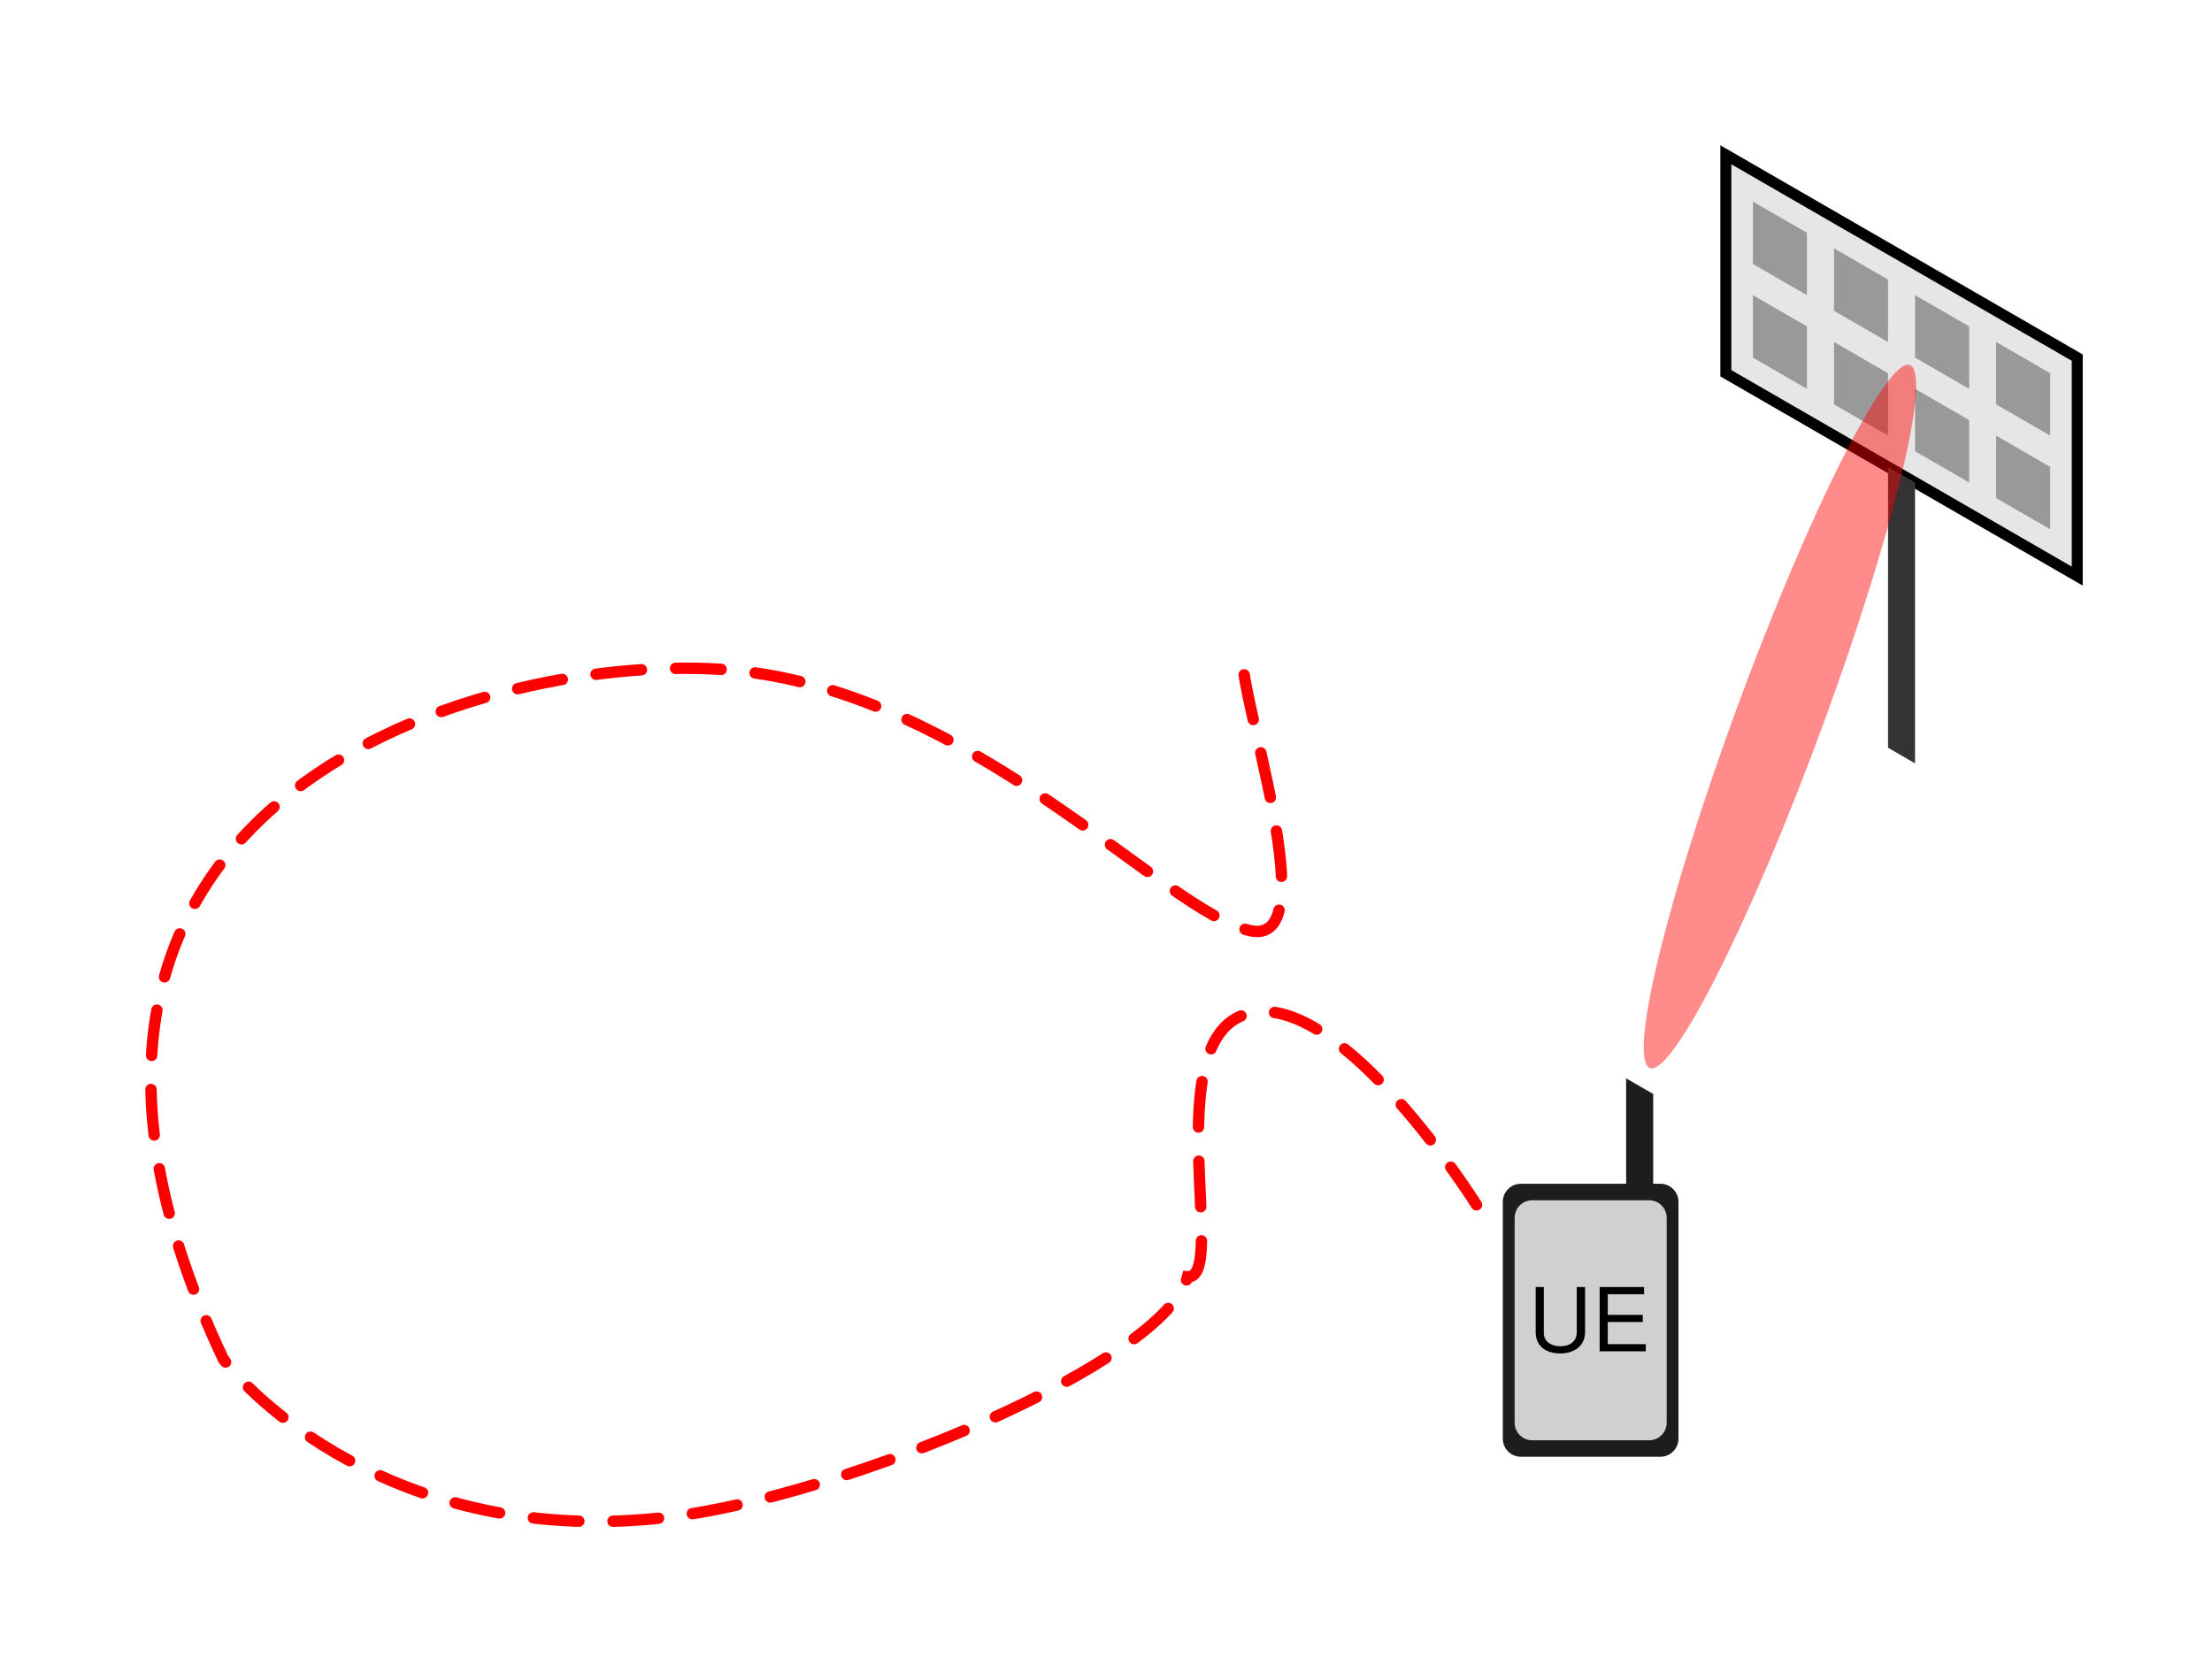
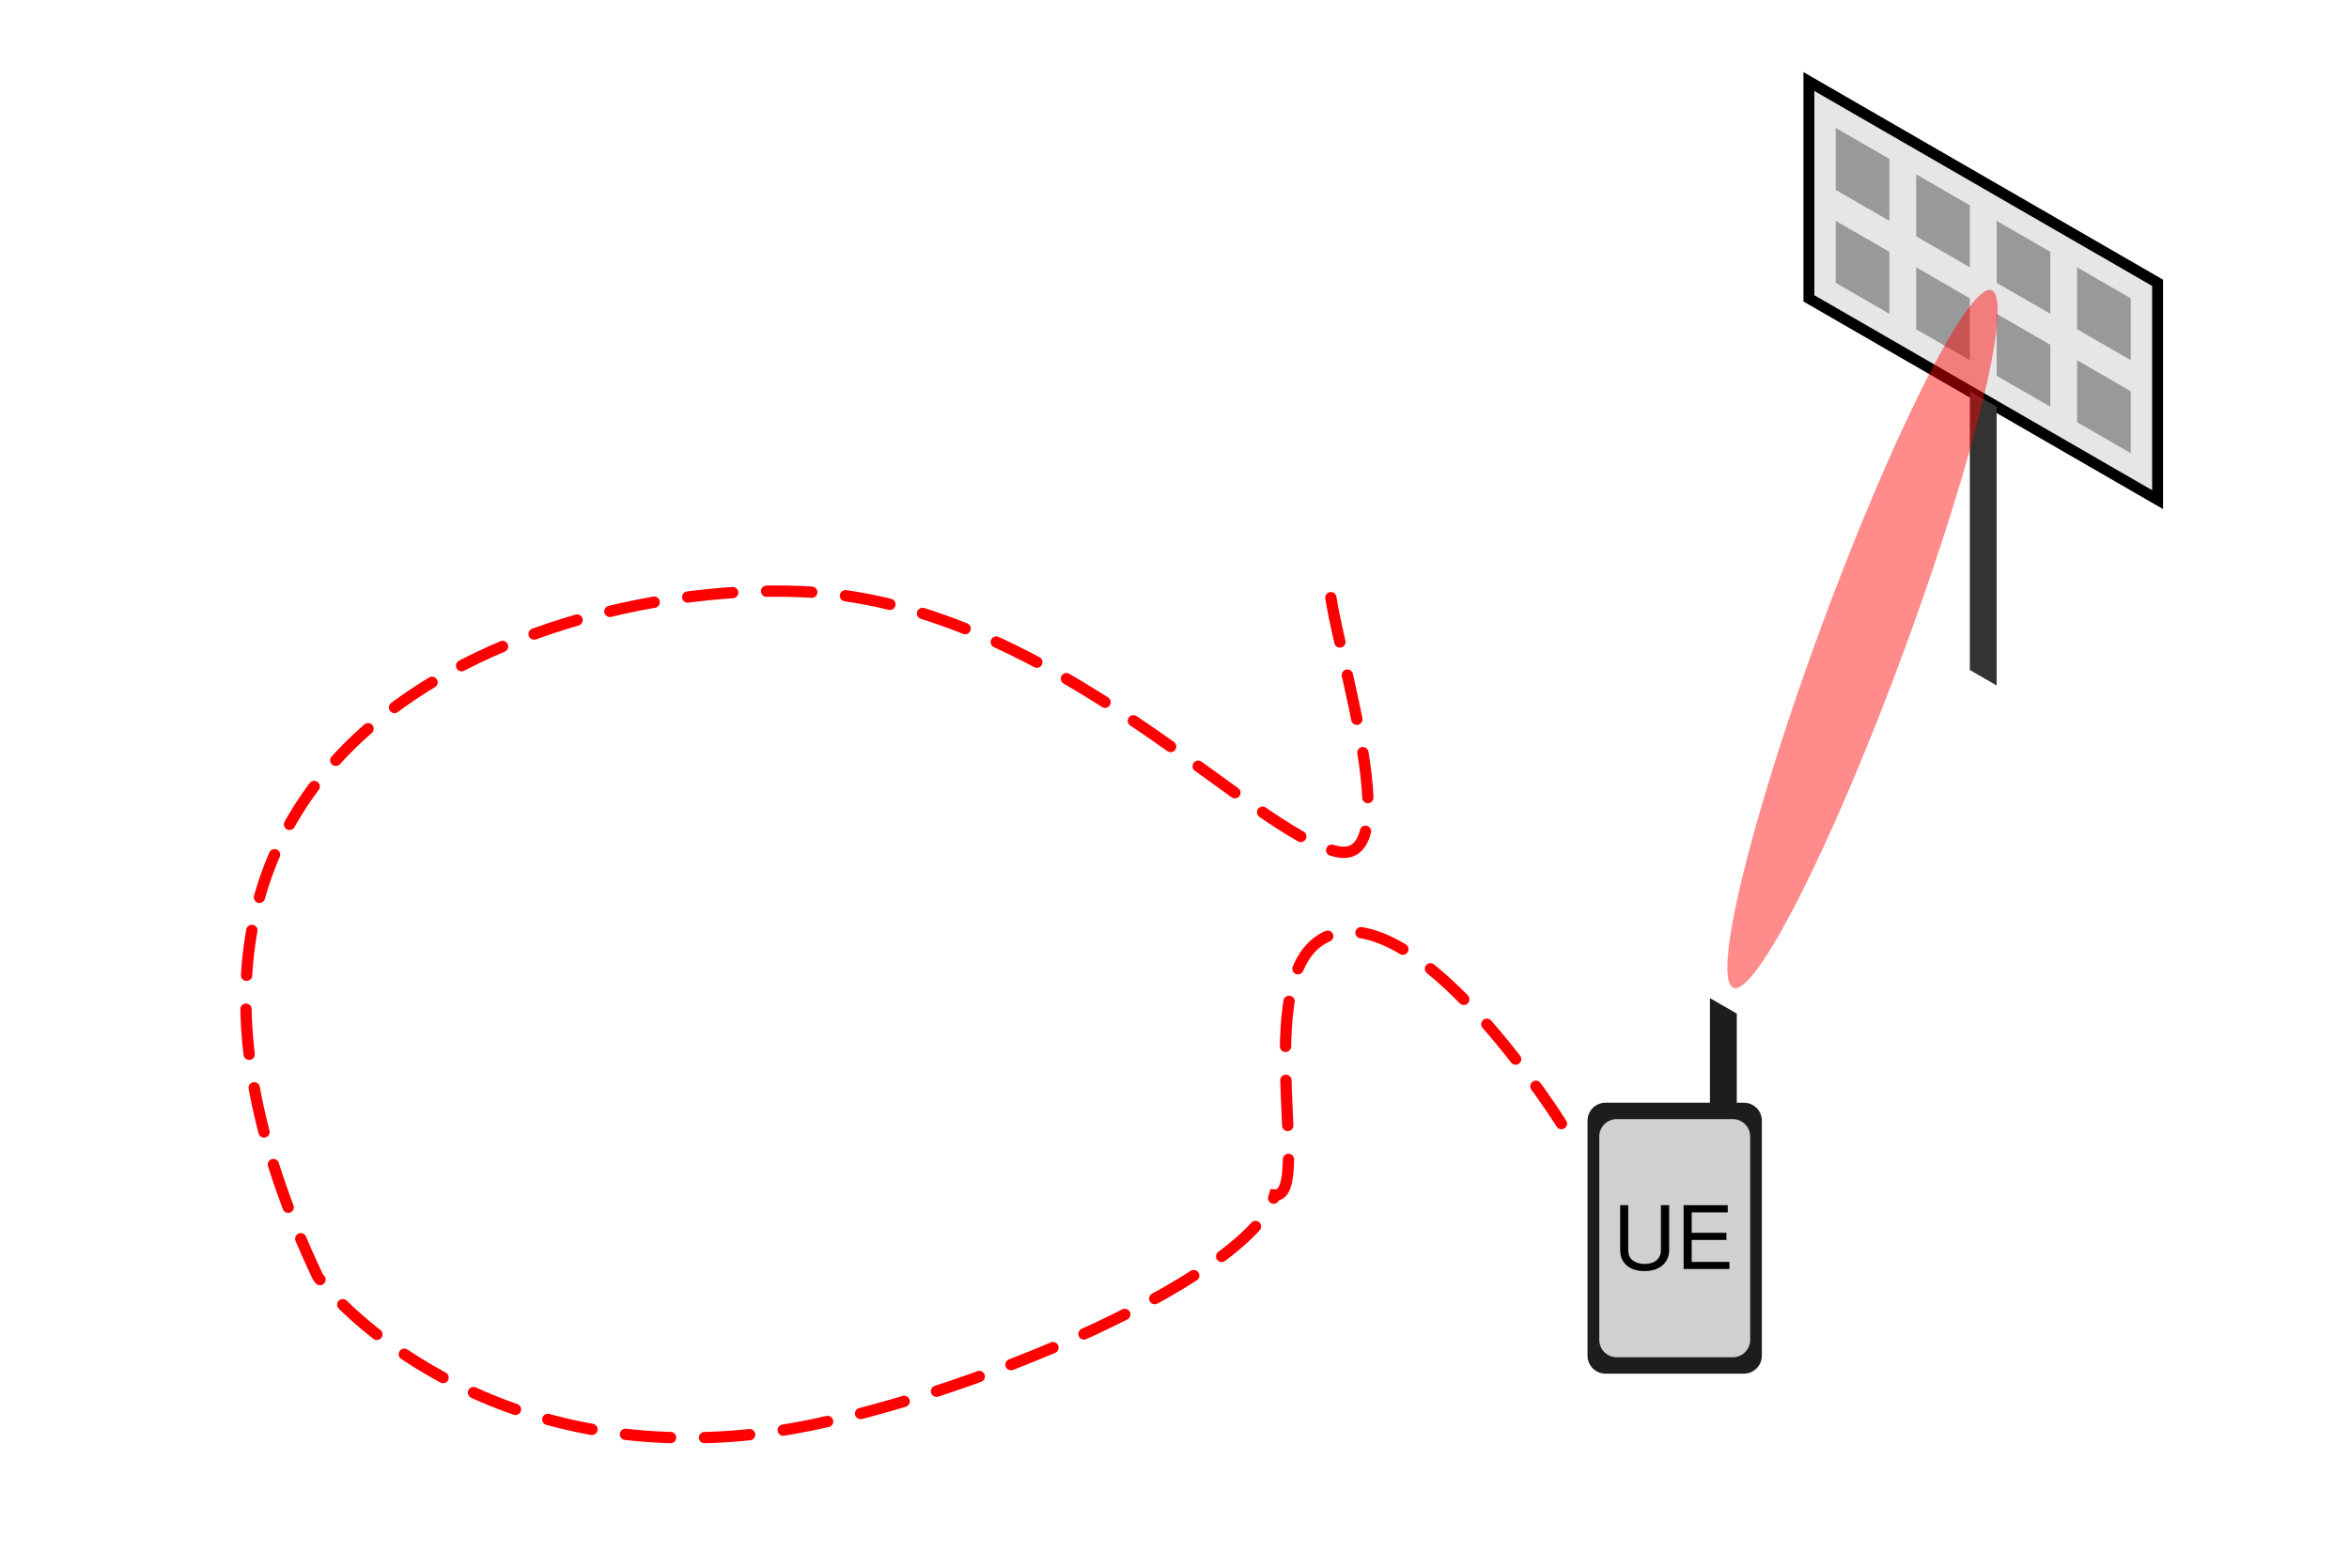
- <svg xmlns="http://www.w3.org/2000/svg" width="48.336mm" height="36.195mm" viewBox="0 0 48.336 36.195" version="1.1" id="svg1">
+ <svg xmlns="http://www.w3.org/2000/svg" width="51.722mm" height="34.518mm" viewBox="0 0 51.722 34.518" version="1.1" id="svg1">
  <defs id="defs1">
    <clipPath clipPathUnits="userSpaceOnUse" id="clipPath146">
      <path d="m 97,0.305 h 23 V 27 H 97 Z" transform="translate(-2.5000001e-6)" id="path146" />
    </clipPath>
    <clipPath clipPathUnits="userSpaceOnUse" id="clipPath147">
      <path d="m 97,0.305 h 23.027 V 28 H 97 Z" transform="matrix(1,0,0,-1,-2.5000001e-6,0)" id="path147" />
    </clipPath>
    <clipPath clipPathUnits="userSpaceOnUse" id="clipPath148">
      <path d="M 0,0 H 121 V 86 H 0 Z" transform="translate(-2.5000001e-6)" id="path148" />
    </clipPath>
    <clipPath clipPathUnits="userSpaceOnUse" id="clipPath149">
      <path d="M 0,0 H 121 V 86 H 0 Z" transform="translate(-2.5000001e-6)" id="path149" />
    </clipPath>
    <clipPath clipPathUnits="userSpaceOnUse" id="clipPath150">
      <path d="M 0,0 H 121 V 86 H 0 Z" transform="translate(-2.5000001e-6)" id="path150" />
    </clipPath>
    <clipPath clipPathUnits="userSpaceOnUse" id="clipPath151">
      <path d="M 0,0 H 121 V 86 H 0 Z" transform="translate(-2.5000001e-6)" id="path151" />
    </clipPath>
    <clipPath clipPathUnits="userSpaceOnUse" id="clipPath152">
      <path d="M 0,0 H 121 V 86 H 0 Z" transform="translate(-2.5000001e-6)" id="path152" />
    </clipPath>
    <clipPath clipPathUnits="userSpaceOnUse" id="clipPath153">
      <path d="M 0,0 H 121 V 86 H 0 Z" transform="translate(-2.5000001e-6)" id="path153" />
    </clipPath>
    <clipPath clipPathUnits="userSpaceOnUse" id="clipPath154">
      <path d="M 0,0 H 121 V 86 H 0 Z" transform="translate(-2.5000001e-6)" id="path154" />
    </clipPath>
    <clipPath clipPathUnits="userSpaceOnUse" id="clipPath155">
      <path d="M 0,0 H 121 V 86 H 0 Z" transform="translate(-2.5000001e-6)" id="path155" />
    </clipPath>
    <clipPath clipPathUnits="userSpaceOnUse" id="clipPath156">
      <path d="M 0,0 H 121 V 86 H 0 Z" transform="translate(-2.5000001e-6)" id="path156" />
    </clipPath>
    <clipPath clipPathUnits="userSpaceOnUse" id="clipPath157">
      <path d="M 0,0 H 121 V 86 H 0 Z" transform="translate(-2.5000001e-6)" id="path157" />
    </clipPath>
    <clipPath clipPathUnits="userSpaceOnUse" id="clipPath158">
      <path d="M 0,0 H 121 V 86 H 0 Z" transform="translate(-2.5000001e-6)" id="path158" />
    </clipPath>
    <clipPath clipPathUnits="userSpaceOnUse" id="clipPath159">
      <path d="M 0,0 H 121 V 86 H 0 Z" transform="translate(-2.5000001e-6)" id="path159" />
    </clipPath>
    <clipPath clipPathUnits="userSpaceOnUse" id="clipPath160">
      <path d="M 0,0 H 121 V 86 H 0 Z" transform="translate(-85.66966,-75.02381)" id="path160" />
    </clipPath>
    <clipPath clipPathUnits="userSpaceOnUse" id="clipPath161">
      <path d="M 0.016,32 H 83 V 85.898 H 0.016 Z" transform="translate(-2.5000001e-6)" id="path161" />
    </clipPath>
    <clipPath clipPathUnits="userSpaceOnUse" id="clipPath163">
      <path d="M 0,0 H 121 V 86 H 0 Z" transform="matrix(1.333333,0,0,1.333333,310.6667,120)" id="path163" />
    </clipPath>
    <clipPath clipPathUnits="userSpaceOnUse" id="clipPath162">
      <path d="M 0,0 H 121 V 86 H 0 Z" transform="translate(-2.5000001e-6)" id="path162" />
    </clipPath>
  </defs>
  <g id="layer1" transform="translate(-83.87292,-133.35)">
-     <g id="g181" transform="matrix(0.2645833,0,0,0.2645833,4.84505,104.6669)">
+     <g id="g181" transform="matrix(0.2645833,0,0,0.2645833,6.961717,103.0794)">
      <path d="m 97.918,0.895 21.766,12.566 V 26.996 L 97.918,14.43 Z" style="fill:#e6e6e6;fill-opacity:1;fill-rule:nonzero;stroke:none" transform="matrix(1.333333,0,0,1.333333,310.6667,120)" clip-path="url(#clipPath146)" id="path164" />
      <path d="m 97.918,-0.895 21.766,-12.566 V -26.996 L 97.918,-14.43 Z" style="fill:none;stroke:#000000;stroke-width:0.68;stroke-linecap:butt;stroke-linejoin:miter;stroke-miterlimit:10;stroke-dasharray:none;stroke-opacity:1" transform="matrix(1.333333,0,0,-1.333333,310.6667,120)" clip-path="url(#clipPath147)" id="path165" />
      <path d="m 107.965,20.23 1.672,0.965 v 17.403 l -1.672,-0.969 z" style="fill:#333333;fill-opacity:1;fill-rule:nonzero;stroke:none" transform="matrix(1.333333,0,0,1.333333,310.6667,120)" clip-path="url(#clipPath148)" id="path166" />
      <path d="M 99.594,3.793 V 7.66 l 3.347,1.934 V 5.727 Z" style="fill:#999999;fill-opacity:1;fill-rule:nonzero;stroke:none" transform="matrix(1.333333,0,0,1.333333,310.6667,120)" clip-path="url(#clipPath149)" id="path167" />
      <path d="m 104.617,6.691 v 3.868 l 3.348,1.933 V 8.625 Z" style="fill:#999999;fill-opacity:1;fill-rule:nonzero;stroke:none" transform="matrix(1.333333,0,0,1.333333,310.6667,120)" clip-path="url(#clipPath150)" id="path168" />
      <path d="m 99.594,9.594 v 3.867 l 3.347,1.934 v -3.868 z" style="fill:#999999;fill-opacity:1;fill-rule:nonzero;stroke:none" transform="matrix(1.333333,0,0,1.333333,310.6667,120)" clip-path="url(#clipPath151)" id="path169" />
      <path d="m 104.617,12.492 v 3.867 l 3.348,1.934 V 14.43 Z" style="fill:#999999;fill-opacity:1;fill-rule:nonzero;stroke:none" transform="matrix(1.333333,0,0,1.333333,310.6667,120)" clip-path="url(#clipPath152)" id="path170" />
      <path d="m 109.637,9.594 v 3.867 l 3.351,1.934 v -3.868 z" style="fill:#999999;fill-opacity:1;fill-rule:nonzero;stroke:none" transform="matrix(1.333333,0,0,1.333333,310.6667,120)" clip-path="url(#clipPath153)" id="path171" />
      <path d="m 114.66,12.492 v 3.867 l 3.348,1.934 V 14.43 Z" style="fill:#999999;fill-opacity:1;fill-rule:nonzero;stroke:none" transform="matrix(1.333333,0,0,1.333333,310.6667,120)" clip-path="url(#clipPath154)" id="path172" />
      <path d="m 109.637,15.395 v 3.867 l 3.351,1.933 v -3.867 z" style="fill:#999999;fill-opacity:1;fill-rule:nonzero;stroke:none" transform="matrix(1.333333,0,0,1.333333,310.6667,120)" clip-path="url(#clipPath155)" id="path173" />
      <path d="m 114.66,18.293 v 3.867 l 3.348,1.934 V 20.23 Z" style="fill:#999999;fill-opacity:1;fill-rule:nonzero;stroke:none" transform="matrix(1.333333,0,0,1.333333,310.6667,120)" clip-path="url(#clipPath156)" id="path174" />
      <path d="m 91.742,58.113 1.676,0.965 v 7.734 l -1.676,-0.964 z" style="fill:#1d1d1d;fill-opacity:1;fill-rule:nonzero;stroke:none" transform="matrix(1.333333,0,0,1.333333,310.6667,120)" clip-path="url(#clipPath157)" id="path175" />
      <path d="m 85.23,64.641 h 8.629 c 0.621,0 1.125,0.5 1.125,1.125 V 80.43 c 0,0.621 -0.504,1.125 -1.125,1.125 H 85.23 c -0.625,0 -1.128,-0.504 -1.128,-1.125 V 65.766 c 0,-0.625 0.503,-1.125 1.128,-1.125 z" style="fill:#1d1d1d;fill-opacity:1;fill-rule:evenodd;stroke:none" transform="matrix(1.333333,0,0,1.333333,310.6667,120)" clip-path="url(#clipPath158)" id="path176" />
      <path d="m 85.922,65.664 h 7.242 c 0.606,0 1.09,0.484 1.09,1.09 v 12.687 c 0,0.606 -0.484,1.09 -1.09,1.09 h -7.242 c -0.602,0 -1.086,-0.484 -1.086,-1.09 V 66.754 c 0,-0.606 0.484,-1.09 1.086,-1.09 z" style="fill:#d0d0d0;fill-opacity:1;fill-rule:evenodd;stroke:none" transform="matrix(1.333333,0,0,1.333333,310.6667,120)" clip-path="url(#clipPath159)" id="path177" />
      <path d="m 3.013,-3.985 v 2.801 c 0,0.539 -0.387,0.867 -1.02,0.867 -0.305,0 -0.539,-0.082 -0.727,-0.211 C 1.068,-0.68 0.974,-0.879 0.974,-1.184 V -3.985 H 0.47 v 2.801 c 0,0.809 0.574,1.312 1.523,1.312 0.926,0 1.535,-0.516 1.535,-1.312 v -2.801 z m 1.922,2.168 H 7.103 V -2.262 H 4.935 V -3.539 h 2.25 V -3.985 H 4.431 v 3.984 h 2.859 V -0.446 H 4.935 Z m 0,0" style="fill:#000000;fill-opacity:1;fill-rule:nonzero;stroke:none" aria-label="UE" transform="matrix(1.333333,0,0,1.333333,424.8929,220.0317)" clip-path="url(#clipPath160)" id="path178" />
      <path d="m 82.473,65.945 c 0,0 -8.368,-13.347 -14.129,-11.855 -5.762,1.488 -1.199,16.512 -3.77,16.312 C 63.207,75.699 43.332,84.004 32.359,85.301 16.367,87.188 6.996,78.371 4.852,75.508 -11.313,41.285 20.207,31.836 35.566,32.766 c 15.36,0.925 27.672,15.214 32.969,16.211 5.297,0.988 -2.629,-19.516 0,-17.188" style="fill:none;stroke:#ff0000;stroke-width:0.706;stroke-linecap:round;stroke-linejoin:miter;stroke-miterlimit:4;stroke-dasharray:2.823, 2.117;stroke-dashoffset:0;stroke-opacity:1" transform="matrix(1.333333,0,0,1.333333,310.6667,120)" clip-path="url(#clipPath161)" id="path179" />
      <g opacity="0.98" clip-path="url(#clipPath163)" id="g180">
        <path d="m 109.637,14.438 c -0.582,-2.641 -4.793,4.738 -9.418,16.48 -4.621,11.738 -7.899,23.398 -7.324,26.039 0.578,2.637 4.793,-4.742 9.417,-16.48 4.622,-11.743 7.903,-23.399 7.325,-26.039 z" style="fill:#ff0000;fill-opacity:0.464;fill-rule:nonzero;stroke:none" transform="matrix(1.333333,0,0,1.333333,310.6667,120)" clip-path="url(#clipPath162)" id="path180" />
      </g>
    </g>
  </g>
</svg>
